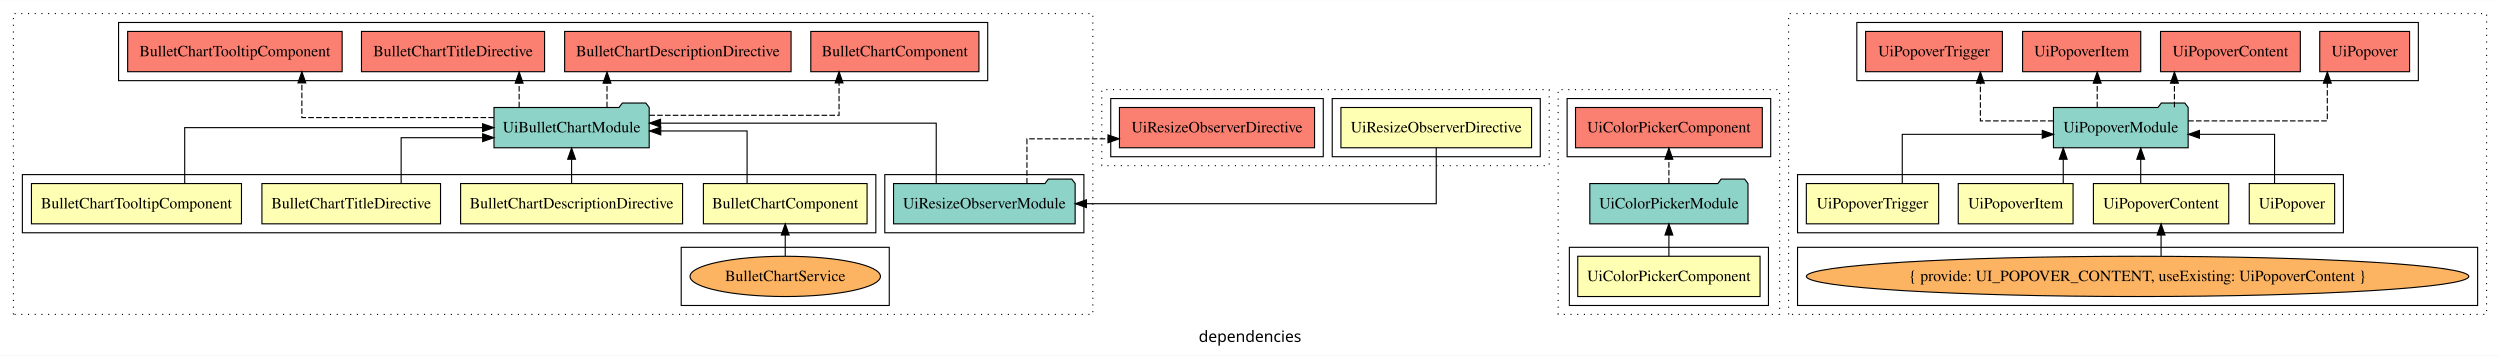
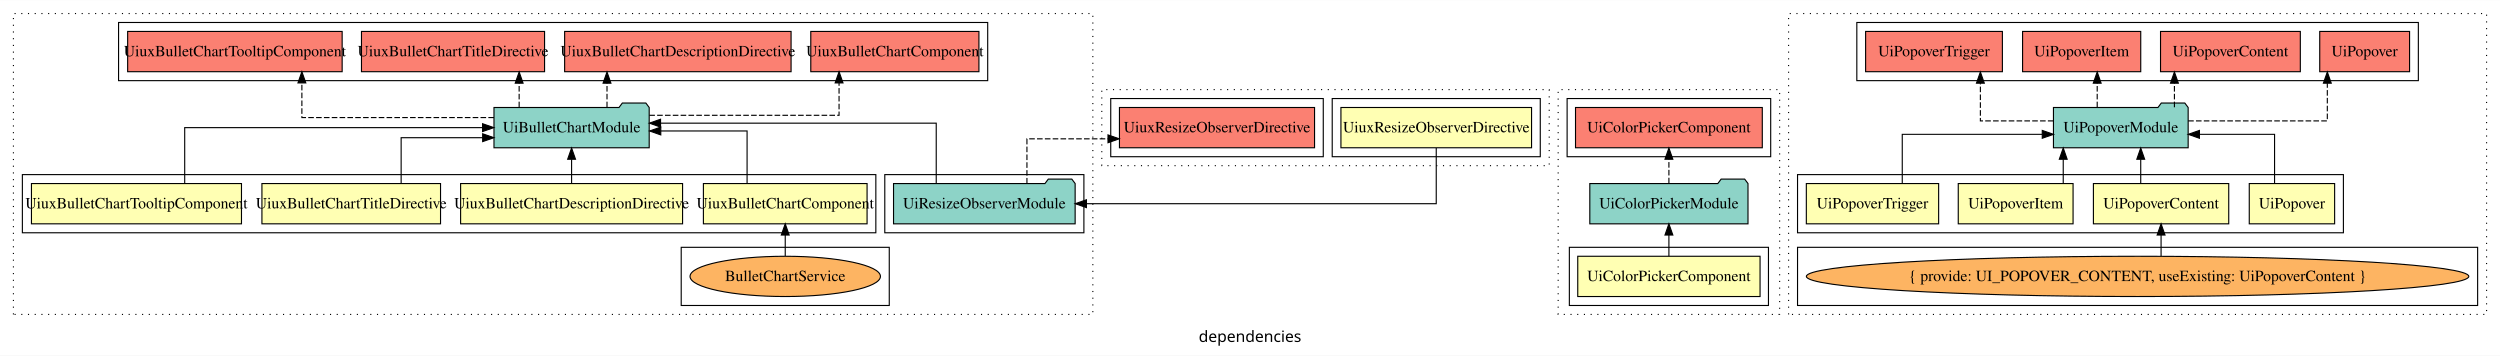
<svg xmlns="http://www.w3.org/2000/svg" width="2235pt" height="318pt" viewBox="0.00 0.00 2235.00 317.80">
  <g id="graph0" class="graph" transform="scale(1 1) rotate(0) translate(4 313.8)">
    <polygon fill="white" stroke="transparent" points="-4,4 -4,-313.8 2231,-313.8 2231,4 -4,4" />
    <text text-anchor="middle" x="1113.5" y="-8.2" font-family="sans-serif" font-size="14.00">dependencies</text>
    <g id="clust49" class="cluster">
      <polygon fill="none" stroke="black" stroke-dasharray="1,5" points="8,-32.8 8,-301.8 973,-301.8 973,-32.8 8,-32.8" />
    </g>
    <g id="clust50" class="cluster">
      <polygon fill="none" stroke="black" points="16,-105.8 16,-157.8 779,-157.8 779,-105.8 16,-105.8" />
    </g>
    <g id="clust51" class="cluster">
      <polygon fill="none" stroke="black" points="605,-40.8 605,-92.8 791,-92.8 791,-40.8 605,-40.8" />
    </g>
    <g id="clust55" class="cluster">
      <polygon fill="none" stroke="black" points="787,-105.8 787,-157.8 965,-157.8 965,-105.8 787,-105.8" />
    </g>
    <g id="clust56" class="cluster">
      <polygon fill="none" stroke="black" points="102,-241.8 102,-293.8 879,-293.8 879,-241.8 102,-241.8" />
    </g>
    <g id="clust59" class="cluster">
      <polygon fill="none" stroke="black" stroke-dasharray="1,5" points="1389,-32.8 1389,-233.8 1587,-233.8 1587,-32.8 1389,-32.8" />
    </g>
    <g id="clust60" class="cluster">
      <polygon fill="none" stroke="black" points="1399,-40.8 1399,-92.8 1577,-92.8 1577,-40.8 1399,-40.8" />
    </g>
    <g id="clust63" class="cluster">
      <polygon fill="none" stroke="black" points="1397,-173.8 1397,-225.8 1579,-225.8 1579,-173.8 1397,-173.8" />
    </g>
    <g id="clust66" class="cluster">
      <polygon fill="none" stroke="black" stroke-dasharray="1,5" points="1595,-32.8 1595,-301.8 2219,-301.8 2219,-32.8 1595,-32.8" />
    </g>
    <g id="clust67" class="cluster">
      <polygon fill="none" stroke="black" points="1603,-105.8 1603,-157.8 2091,-157.8 2091,-105.8 1603,-105.8" />
    </g>
    <g id="clust69" class="cluster">
      <polygon fill="none" stroke="black" points="1603,-40.8 1603,-92.8 2211,-92.8 2211,-40.8 1603,-40.8" />
    </g>
    <g id="clust73" class="cluster">
      <polygon fill="none" stroke="black" points="1656,-241.8 1656,-293.8 2158,-293.8 2158,-241.8 1656,-241.8" />
    </g>
    <g id="clust76" class="cluster">
      <polygon fill="none" stroke="black" stroke-dasharray="1,5" points="981,-165.8 981,-233.8 1381,-233.8 1381,-165.8 981,-165.8" />
    </g>
    <g id="clust77" class="cluster">
      <polygon fill="none" stroke="black" points="1187,-173.8 1187,-225.8 1373,-225.8 1373,-173.8 1187,-173.8" />
    </g>
    <g id="clust80" class="cluster">
      <polygon fill="none" stroke="black" points="989,-173.8 989,-225.8 1179,-225.8 1179,-173.8 989,-173.8" />
    </g>
    <g id="node1" class="node">
      <polygon fill="#ffffb3" stroke="black" points="771.16,-149.8 624.84,-149.8 624.84,-113.8 771.16,-113.8 771.16,-149.8" />
-       <text text-anchor="middle" x="698" y="-127.6" font-family="Times,serif" font-size="14.00">BulletChartComponent</text>
+       <text text-anchor="middle" x="698" y="-127.6" font-family="Times,serif" font-size="14.00">UiuxBulletChartComponent</text>
    </g>
    <g id="node5" class="node">
      <polygon fill="#8dd3c7" stroke="black" points="576.38,-217.8 573.38,-221.8 552.38,-221.8 549.38,-217.8 437.62,-217.8 437.62,-181.8 576.38,-181.8 576.38,-217.8" />
      <text text-anchor="middle" x="507" y="-195.6" font-family="Times,serif" font-size="14.00">UiBulletChartModule</text>
    </g>
    <g id="edge1" class="edge">
      <path fill="none" stroke="black" d="M663.89,-149.91C663.89,-169.14 663.89,-196.8 663.89,-196.8 663.89,-196.8 586.73,-196.8 586.73,-196.8" />
      <polygon fill="black" stroke="black" points="586.73,-193.3 576.73,-196.8 586.73,-200.3 586.73,-193.3" />
    </g>
    <g id="node2" class="node">
      <polygon fill="#ffffb3" stroke="black" points="606.22,-149.8 407.78,-149.8 407.78,-113.8 606.22,-113.8 606.22,-149.8" />
-       <text text-anchor="middle" x="507" y="-127.6" font-family="Times,serif" font-size="14.00">BulletChartDescriptionDirective</text>
+       <text text-anchor="middle" x="507" y="-127.6" font-family="Times,serif" font-size="14.00">UiuxBulletChartDescriptionDirective</text>
    </g>
    <g id="edge3" class="edge">
      <path fill="none" stroke="black" d="M507,-150.02C507,-150.02 507,-171.53 507,-171.53" />
      <polygon fill="black" stroke="black" points="503.5,-171.53 507,-181.53 510.5,-171.53 503.5,-171.53" />
    </g>
    <g id="node3" class="node">
      <polygon fill="#ffffb3" stroke="black" points="389.84,-149.8 230.16,-149.8 230.16,-113.8 389.84,-113.8 389.84,-149.8" />
-       <text text-anchor="middle" x="310" y="-127.6" font-family="Times,serif" font-size="14.00">BulletChartTitleDirective</text>
+       <text text-anchor="middle" x="310" y="-127.6" font-family="Times,serif" font-size="14.00">UiuxBulletChartTitleDirective</text>
    </g>
    <g id="edge4" class="edge">
      <path fill="none" stroke="black" d="M354.62,-149.82C354.62,-167.17 354.62,-190.8 354.62,-190.8 354.62,-190.8 427.5,-190.8 427.5,-190.8" />
      <polygon fill="black" stroke="black" points="427.5,-194.3 437.5,-190.8 427.5,-187.3 427.5,-194.3" />
    </g>
    <g id="node4" class="node">
      <polygon fill="#ffffb3" stroke="black" points="211.88,-149.8 24.12,-149.8 24.12,-113.8 211.88,-113.8 211.88,-149.8" />
-       <text text-anchor="middle" x="118" y="-127.6" font-family="Times,serif" font-size="14.00">BulletChartTooltipComponent</text>
+       <text text-anchor="middle" x="118" y="-127.6" font-family="Times,serif" font-size="14.00">UiuxBulletChartTooltipComponent</text>
    </g>
    <g id="edge5" class="edge">
      <path fill="none" stroke="black" d="M161.12,-150.02C161.12,-170.17 161.12,-199.8 161.12,-199.8 161.12,-199.8 427.42,-199.8 427.42,-199.8" />
      <polygon fill="black" stroke="black" points="427.42,-203.3 437.42,-199.8 427.42,-196.3 427.42,-203.3" />
    </g>
    <g id="node8" class="node">
      <polygon fill="#fb8072" stroke="black" points="871.16,-285.8 720.84,-285.8 720.84,-249.8 871.16,-249.8 871.16,-285.8" />
-       <text text-anchor="middle" x="796" y="-263.6" font-family="Times,serif" font-size="14.00">BulletChartComponent </text>
+       <text text-anchor="middle" x="796" y="-263.6" font-family="Times,serif" font-size="14.00">UiuxBulletChartComponent </text>
    </g>
    <g id="edge7" class="edge">
      <path fill="none" stroke="black" stroke-dasharray="5,2" d="M576.49,-210.8C647.09,-210.8 746.12,-210.8 746.12,-210.8 746.12,-210.8 746.12,-239.76 746.12,-239.76" />
      <polygon fill="black" stroke="black" points="742.63,-239.76 746.12,-249.76 749.63,-239.76 742.63,-239.76" />
    </g>
    <g id="node9" class="node">
      <polygon fill="#fb8072" stroke="black" points="703.22,-285.8 500.78,-285.8 500.78,-249.8 703.22,-249.8 703.22,-285.8" />
-       <text text-anchor="middle" x="602" y="-263.6" font-family="Times,serif" font-size="14.00">BulletChartDescriptionDirective </text>
+       <text text-anchor="middle" x="602" y="-263.6" font-family="Times,serif" font-size="14.00">UiuxBulletChartDescriptionDirective </text>
    </g>
    <g id="edge8" class="edge">
      <path fill="none" stroke="black" stroke-dasharray="5,2" d="M538.66,-218.02C538.66,-218.02 538.66,-239.53 538.66,-239.53" />
      <polygon fill="black" stroke="black" points="535.16,-239.53 538.66,-249.53 542.16,-239.53 535.16,-239.53" />
    </g>
    <g id="node10" class="node">
      <polygon fill="#fb8072" stroke="black" points="482.84,-285.8 319.16,-285.8 319.16,-249.8 482.84,-249.8 482.84,-285.8" />
-       <text text-anchor="middle" x="401" y="-263.6" font-family="Times,serif" font-size="14.00">BulletChartTitleDirective </text>
+       <text text-anchor="middle" x="401" y="-263.6" font-family="Times,serif" font-size="14.00">UiuxBulletChartTitleDirective </text>
    </g>
    <g id="edge9" class="edge">
      <path fill="none" stroke="black" stroke-dasharray="5,2" d="M460.12,-218.02C460.12,-218.02 460.12,-239.53 460.12,-239.53" />
      <polygon fill="black" stroke="black" points="456.62,-239.53 460.12,-249.53 463.62,-239.53 456.62,-239.53" />
    </g>
    <g id="node11" class="node">
      <polygon fill="#fb8072" stroke="black" points="301.88,-285.8 110.12,-285.8 110.12,-249.8 301.88,-249.8 301.88,-285.8" />
-       <text text-anchor="middle" x="206" y="-263.6" font-family="Times,serif" font-size="14.00">BulletChartTooltipComponent </text>
+       <text text-anchor="middle" x="206" y="-263.6" font-family="Times,serif" font-size="14.00">UiuxBulletChartTooltipComponent </text>
    </g>
    <g id="edge10" class="edge">
      <path fill="none" stroke="black" stroke-dasharray="5,2" d="M437.58,-208.8C366.35,-208.8 265.88,-208.8 265.88,-208.8 265.88,-208.8 265.88,-239.78 265.88,-239.78" />
      <polygon fill="black" stroke="black" points="262.38,-239.78 265.88,-249.78 269.38,-239.78 262.38,-239.78" />
    </g>
    <g id="node6" class="node">
      <ellipse fill="#fdb462" stroke="black" cx="698" cy="-66.8" rx="85.11" ry="18" />
      <text text-anchor="middle" x="698" y="-62.6" font-family="Times,serif" font-size="14.00">BulletChartService</text>
    </g>
    <g id="edge2" class="edge">
      <path fill="none" stroke="black" d="M698,-84.91C698,-84.91 698,-103.79 698,-103.79" />
      <polygon fill="black" stroke="black" points="694.5,-103.79 698,-113.79 701.5,-103.79 694.5,-103.79" />
    </g>
    <g id="node7" class="node">
      <polygon fill="#8dd3c7" stroke="black" points="957.18,-149.8 954.18,-153.8 933.18,-153.8 930.18,-149.8 794.82,-149.8 794.82,-113.8 957.18,-113.8 957.18,-149.8" />
      <text text-anchor="middle" x="876" y="-127.6" font-family="Times,serif" font-size="14.00">UiResizeObserverModule</text>
    </g>
    <g id="edge6" class="edge">
      <path fill="none" stroke="black" d="M832.99,-149.97C832.99,-171.3 832.99,-203.8 832.99,-203.8 832.99,-203.8 586.53,-203.8 586.53,-203.8" />
      <polygon fill="black" stroke="black" points="586.53,-200.3 576.53,-203.8 586.53,-207.3 586.53,-200.3" />
    </g>
    <g id="node26" class="node">
      <polygon fill="#fb8072" stroke="black" points="1171.21,-217.8 996.79,-217.8 996.79,-181.8 1171.21,-181.8 1171.21,-217.8" />
-       <text text-anchor="middle" x="1084" y="-195.6" font-family="Times,serif" font-size="14.00">UiResizeObserverDirective </text>
+       <text text-anchor="middle" x="1084" y="-195.6" font-family="Times,serif" font-size="14.00">UiuxResizeObserverDirective </text>
    </g>
    <g id="edge23" class="edge">
      <path fill="none" stroke="black" stroke-dasharray="5,2" d="M914.08,-149.83C914.08,-166.86 914.08,-189.8 914.08,-189.8 914.08,-189.8 986.55,-189.8 986.55,-189.8" />
      <polygon fill="black" stroke="black" points="986.55,-193.3 996.55,-189.8 986.55,-186.3 986.55,-193.3" />
    </g>
    <g id="node12" class="node">
      <polygon fill="#ffffb3" stroke="black" points="1569.49,-84.8 1406.51,-84.8 1406.51,-48.8 1569.49,-48.8 1569.49,-84.8" />
      <text text-anchor="middle" x="1488" y="-62.6" font-family="Times,serif" font-size="14.00">UiColorPickerComponent</text>
    </g>
    <g id="node13" class="node">
      <polygon fill="#8dd3c7" stroke="black" points="1558.71,-149.8 1555.71,-153.8 1534.71,-153.8 1531.71,-149.8 1417.29,-149.8 1417.29,-113.8 1558.71,-113.8 1558.71,-149.8" />
      <text text-anchor="middle" x="1488" y="-127.6" font-family="Times,serif" font-size="14.00">UiColorPickerModule</text>
    </g>
    <g id="edge11" class="edge">
      <path fill="none" stroke="black" d="M1488,-84.91C1488,-84.91 1488,-103.79 1488,-103.79" />
      <polygon fill="black" stroke="black" points="1484.5,-103.79 1488,-113.79 1491.5,-103.79 1484.5,-103.79" />
    </g>
    <g id="node14" class="node">
      <polygon fill="#fb8072" stroke="black" points="1571.49,-217.8 1404.51,-217.8 1404.51,-181.8 1571.49,-181.8 1571.49,-217.8" />
      <text text-anchor="middle" x="1488" y="-195.6" font-family="Times,serif" font-size="14.00">UiColorPickerComponent </text>
    </g>
    <g id="edge12" class="edge">
      <path fill="none" stroke="black" stroke-dasharray="5,2" d="M1488,-150.02C1488,-150.02 1488,-171.53 1488,-171.53" />
      <polygon fill="black" stroke="black" points="1484.5,-171.53 1488,-181.53 1491.5,-171.53 1484.5,-171.53" />
    </g>
    <g id="node15" class="node">
      <polygon fill="#ffffb3" stroke="black" points="2083.16,-149.8 2006.84,-149.8 2006.84,-113.8 2083.16,-113.8 2083.16,-149.8" />
      <text text-anchor="middle" x="2045" y="-127.6" font-family="Times,serif" font-size="14.00">UiPopover</text>
    </g>
    <g id="node19" class="node">
      <polygon fill="#8dd3c7" stroke="black" points="1952.21,-217.8 1949.21,-221.8 1928.21,-221.8 1925.21,-217.8 1831.79,-217.8 1831.79,-181.8 1952.21,-181.8 1952.21,-217.8" />
      <text text-anchor="middle" x="1892" y="-195.6" font-family="Times,serif" font-size="14.00">UiPopoverModule</text>
    </g>
    <g id="edge13" class="edge">
      <path fill="none" stroke="black" d="M2029.46,-150.07C2029.46,-168.36 2029.46,-193.8 2029.46,-193.8 2029.46,-193.8 1962.29,-193.8 1962.29,-193.8" />
      <polygon fill="black" stroke="black" points="1962.29,-190.3 1952.29,-193.8 1962.29,-197.3 1962.29,-190.3" />
    </g>
    <g id="node16" class="node">
      <polygon fill="#ffffb3" stroke="black" points="1988.49,-149.8 1867.51,-149.8 1867.51,-113.8 1988.49,-113.8 1988.49,-149.8" />
      <text text-anchor="middle" x="1928" y="-127.6" font-family="Times,serif" font-size="14.00">UiPopoverContent</text>
    </g>
    <g id="edge14" class="edge">
      <path fill="none" stroke="black" d="M1909.81,-150.02C1909.81,-150.02 1909.81,-171.53 1909.81,-171.53" />
      <polygon fill="black" stroke="black" points="1906.31,-171.53 1909.81,-181.53 1913.31,-171.53 1906.31,-171.53" />
    </g>
    <g id="node17" class="node">
      <polygon fill="#ffffb3" stroke="black" points="1849.32,-149.8 1746.68,-149.8 1746.68,-113.8 1849.32,-113.8 1849.32,-149.8" />
      <text text-anchor="middle" x="1798" y="-127.6" font-family="Times,serif" font-size="14.00">UiPopoverItem</text>
    </g>
    <g id="edge16" class="edge">
      <path fill="none" stroke="black" d="M1840.53,-150.02C1840.53,-150.02 1840.53,-171.53 1840.53,-171.53" />
      <polygon fill="black" stroke="black" points="1837.03,-171.53 1840.53,-181.53 1844.03,-171.53 1837.03,-171.53" />
    </g>
    <g id="node18" class="node">
      <polygon fill="#ffffb3" stroke="black" points="1729.14,-149.8 1610.86,-149.8 1610.86,-113.8 1729.14,-113.8 1729.14,-149.8" />
      <text text-anchor="middle" x="1670" y="-127.6" font-family="Times,serif" font-size="14.00">UiPopoverTrigger</text>
    </g>
    <g id="edge17" class="edge">
      <path fill="none" stroke="black" d="M1696.62,-150.07C1696.62,-168.36 1696.62,-193.8 1696.62,-193.8 1696.62,-193.8 1821.79,-193.8 1821.79,-193.8" />
      <polygon fill="black" stroke="black" points="1821.79,-197.3 1831.79,-193.8 1821.79,-190.3 1821.79,-197.3" />
    </g>
    <g id="node21" class="node">
      <polygon fill="#fb8072" stroke="black" points="2150.16,-285.8 2069.84,-285.8 2069.84,-249.8 2150.16,-249.8 2150.16,-285.8" />
      <text text-anchor="middle" x="2110" y="-263.6" font-family="Times,serif" font-size="14.00">UiPopover </text>
    </g>
    <g id="edge18" class="edge">
      <path fill="none" stroke="black" stroke-dasharray="5,2" d="M1952.2,-205.8C2006.07,-205.8 2076.62,-205.8 2076.62,-205.8 2076.62,-205.8 2076.62,-239.53 2076.62,-239.53" />
      <polygon fill="black" stroke="black" points="2073.13,-239.53 2076.62,-249.53 2080.13,-239.53 2073.13,-239.53" />
    </g>
    <g id="node22" class="node">
      <polygon fill="#fb8072" stroke="black" points="2052.49,-285.8 1927.51,-285.8 1927.51,-249.8 2052.49,-249.8 2052.49,-285.8" />
      <text text-anchor="middle" x="1990" y="-263.6" font-family="Times,serif" font-size="14.00">UiPopoverContent </text>
    </g>
    <g id="edge19" class="edge">
      <path fill="none" stroke="black" stroke-dasharray="5,2" d="M1939.93,-218.02C1939.93,-218.02 1939.93,-239.53 1939.93,-239.53" />
      <polygon fill="black" stroke="black" points="1936.43,-239.53 1939.93,-249.53 1943.43,-239.53 1936.43,-239.53" />
    </g>
    <g id="node23" class="node">
      <polygon fill="#fb8072" stroke="black" points="1909.82,-285.8 1804.18,-285.8 1804.18,-249.8 1909.82,-249.8 1909.82,-285.8" />
      <text text-anchor="middle" x="1857" y="-263.6" font-family="Times,serif" font-size="14.00">UiPopoverItem </text>
    </g>
    <g id="edge20" class="edge">
      <path fill="none" stroke="black" stroke-dasharray="5,2" d="M1870.9,-218.02C1870.9,-218.02 1870.9,-239.53 1870.9,-239.53" />
      <polygon fill="black" stroke="black" points="1867.4,-239.53 1870.9,-249.53 1874.4,-239.53 1867.4,-239.53" />
    </g>
    <g id="node24" class="node">
      <polygon fill="#fb8072" stroke="black" points="1786.14,-285.8 1663.86,-285.8 1663.86,-249.8 1786.14,-249.8 1786.14,-285.8" />
      <text text-anchor="middle" x="1725" y="-263.6" font-family="Times,serif" font-size="14.00">UiPopoverTrigger </text>
    </g>
    <g id="edge21" class="edge">
      <path fill="none" stroke="black" stroke-dasharray="5,2" d="M1831.8,-205.8C1799.58,-205.8 1766.46,-205.8 1766.46,-205.8 1766.46,-205.8 1766.46,-239.53 1766.46,-239.53" />
      <polygon fill="black" stroke="black" points="1762.96,-239.53 1766.46,-249.53 1769.96,-239.53 1762.96,-239.53" />
    </g>
    <g id="node20" class="node">
      <ellipse fill="#fdb462" stroke="black" cx="1907" cy="-66.8" rx="296.11" ry="18" />
      <text text-anchor="middle" x="1907" y="-62.6" font-family="Times,serif" font-size="14.00">{ provide: UI_POPOVER_CONTENT, useExisting: UiPopoverContent }</text>
    </g>
    <g id="edge15" class="edge">
      <path fill="none" stroke="black" d="M1928,-84.91C1928,-84.91 1928,-103.79 1928,-103.79" />
      <polygon fill="black" stroke="black" points="1924.5,-103.79 1928,-113.79 1931.5,-103.79 1924.5,-103.79" />
    </g>
    <g id="node25" class="node">
      <polygon fill="#ffffb3" stroke="black" points="1365.21,-217.8 1194.79,-217.8 1194.79,-181.8 1365.21,-181.8 1365.21,-217.8" />
-       <text text-anchor="middle" x="1280" y="-195.6" font-family="Times,serif" font-size="14.00">UiResizeObserverDirective</text>
+       <text text-anchor="middle" x="1280" y="-195.6" font-family="Times,serif" font-size="14.00">UiuxResizeObserverDirective</text>
    </g>
    <g id="edge22" class="edge">
      <path fill="none" stroke="black" d="M1280,-181.58C1280,-161.43 1280,-131.8 1280,-131.8 1280,-131.8 967.27,-131.8 967.27,-131.8" />
      <polygon fill="black" stroke="black" points="967.27,-128.3 957.27,-131.8 967.27,-135.3 967.27,-128.3" />
    </g>
  </g>
</svg>
